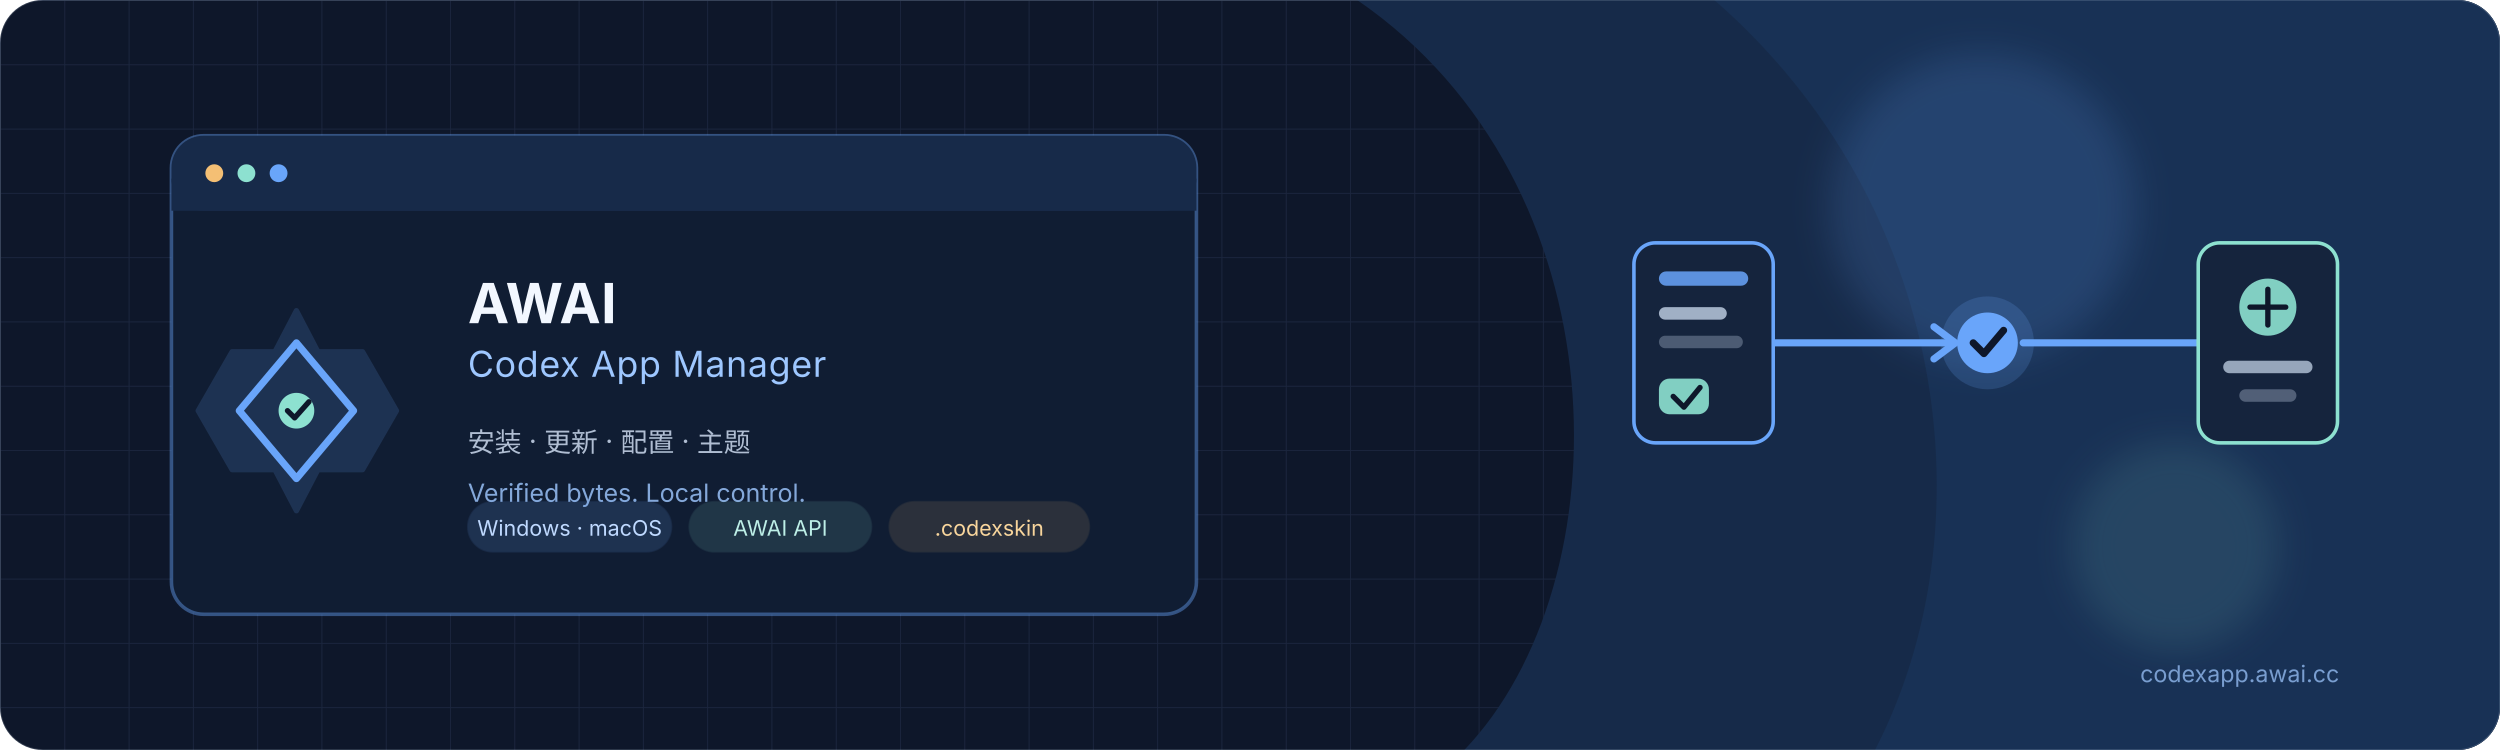
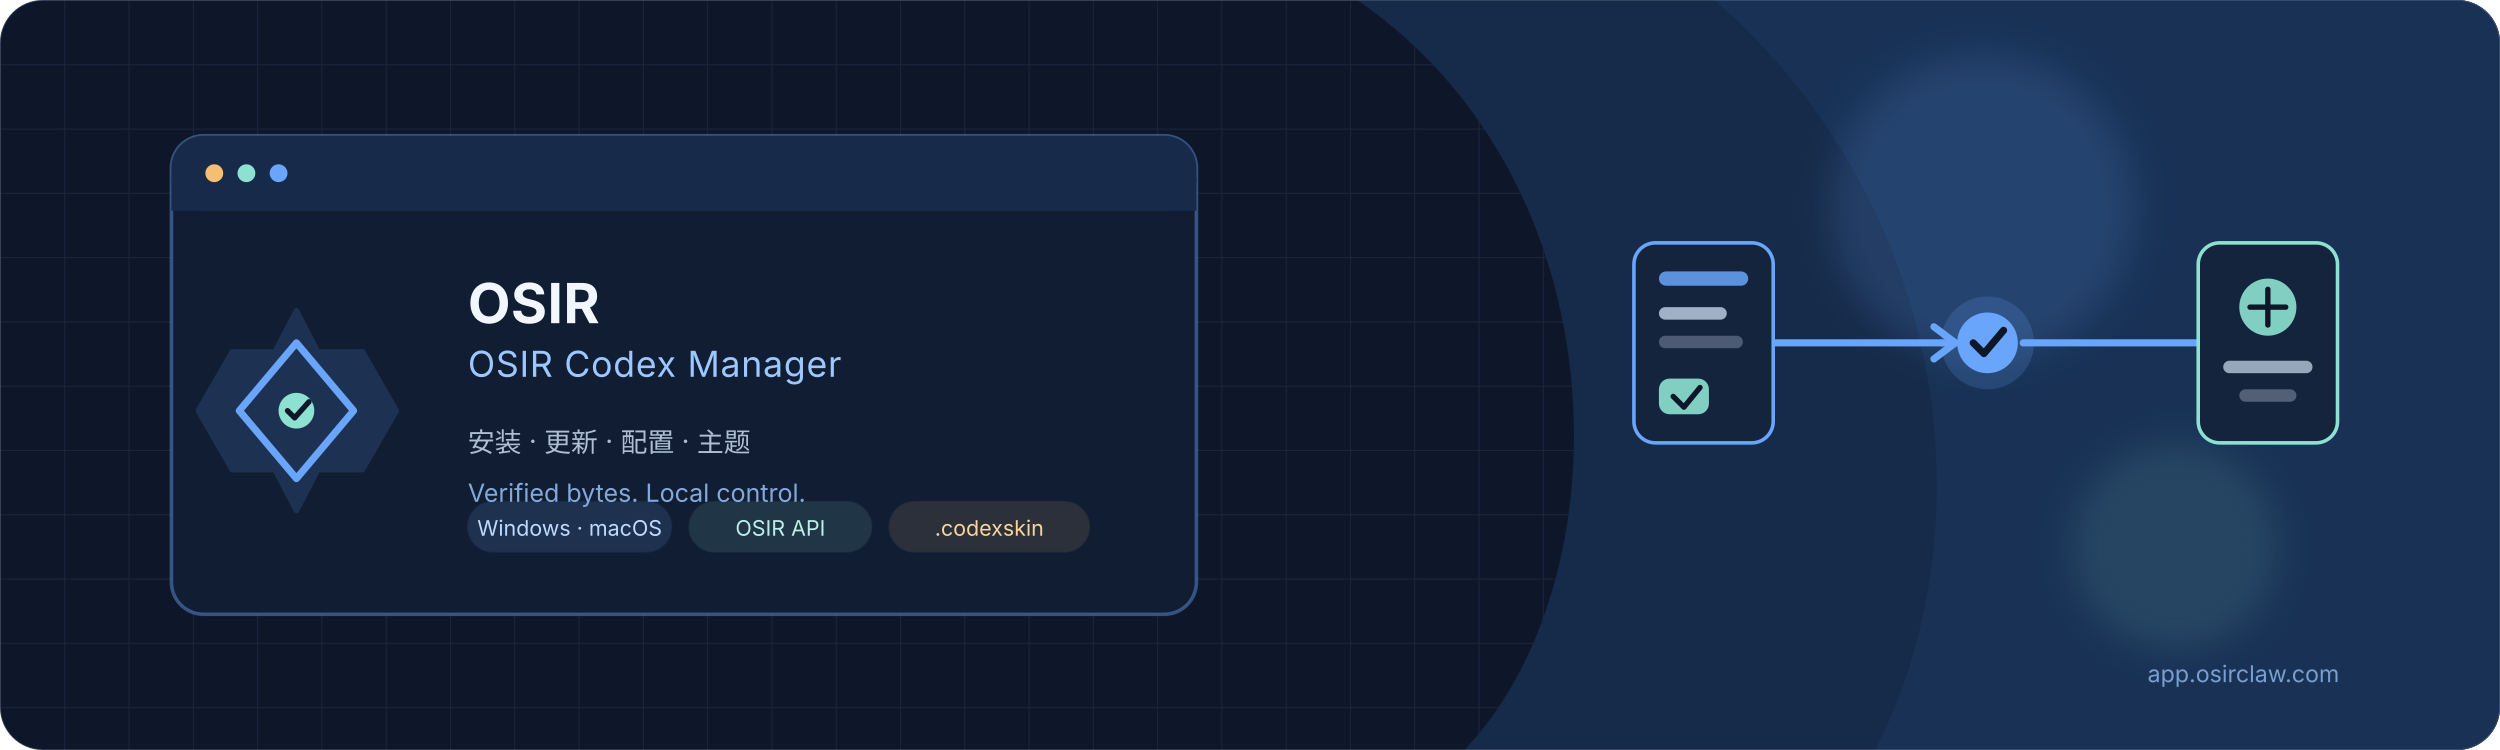
<svg xmlns="http://www.w3.org/2000/svg" viewBox="0 0 1400 420" role="img" aria-labelledby="title desc" font-family="-apple-system, BlinkMacSystemFont, 'Segoe UI', 'PingFang SC', 'Microsoft YaHei', system-ui, sans-serif">
  <defs>
    <clipPath id="frame">
      <rect width="1400" height="420" rx="24" />
    </clipPath>
    <pattern id="grid" width="36" height="36" patternUnits="userSpaceOnUse">
      <path d="M36 0H0V36" fill="none" stroke="#9EC7FF" stroke-opacity=".09" />
    </pattern>
    <filter id="glow" x="-80%" y="-80%" width="260%" height="260%">
      <feGaussianBlur stdDeviation="10" />
    </filter>
  </defs>
  <g clip-path="url(#frame)">
    <rect width="1400" height="420" fill="#0E172A" />
    <rect width="1400" height="420" fill="url(#grid)" />
    <path d="M760 0H1400V420H820C910 326 910 103 760 0Z" fill="#162A49" />
    <path d="M960 0H1400V420H1050C1114 296 1092 115 960 0Z" fill="#19365D" opacity=".58" />
    <circle cx="1110" cy="116" r="86" fill="#69A5FA" opacity=".16" filter="url(#glow)" />
    <circle cx="1218" cy="306" r="58" fill="#8DE1D0" opacity=".12" filter="url(#glow)" />
    <g transform="translate(915 94)">
      <path d="M56 98H178M218 98H340" fill="none" stroke="#69A5FA" stroke-width="4" stroke-linecap="round" />
      <path d="M168 89L180 98L168 107M330 89L342 98L330 107" fill="none" stroke="#69A5FA" stroke-width="4" stroke-linecap="round" stroke-linejoin="round" />
      <circle cx="198" cy="98" r="26" fill="#69A5FA" opacity=".18" />
      <circle cx="198" cy="98" r="17" fill="#69A5FA" />
      <path d="M190 98L196 104L207 91" fill="none" stroke="#0E172A" stroke-width="4" stroke-linecap="round" stroke-linejoin="round" />
      <rect x="0" y="42" width="78" height="112" rx="12" fill="#15243D" stroke="#69A5FA" stroke-width="2" />
      <rect x="14" y="58" width="50" height="8" rx="4" fill="#69A5FA" opacity=".85" />
      <rect x="14" y="78" width="38" height="7" rx="3.5" fill="#DCEBFF" opacity=".7" />
      <rect x="14" y="94" width="47" height="7" rx="3.5" fill="#DCEBFF" opacity=".28" />
      <rect x="14" y="118" width="28" height="20" rx="6" fill="#8DE1D0" opacity=".9" />
      <path d="M22 128L28 134L37 123" fill="none" stroke="#0E172A" stroke-width="3" stroke-linecap="round" stroke-linejoin="round" />
      <rect x="316" y="42" width="78" height="112" rx="12" fill="#15243D" stroke="#8DE1D0" stroke-width="2" />
      <circle cx="355" cy="78" r="16" fill="#8DE1D0" opacity=".9" />
      <path d="M355 68V88M345 78H365" stroke="#0E172A" stroke-width="3" stroke-linecap="round" />
      <rect x="330" y="108" width="50" height="7" rx="3.5" fill="#DCEBFF" opacity=".65" />
      <rect x="339" y="124" width="32" height="7" rx="3.5" fill="#DCEBFF" opacity=".3" />
    </g>
    <g transform="translate(96 76)">
      <rect width="574" height="268" rx="18" fill="#101D33" stroke="#69A5FA" stroke-opacity=".42" stroke-width="2" />
      <rect width="574" height="42" rx="18" fill="#172A49" />
      <rect y="24" width="574" height="18" fill="#172A49" />
      <circle cx="24" cy="21" r="5" fill="#F4BF74" />
      <circle cx="42" cy="21" r="5" fill="#8DE1D0" />
      <circle cx="60" cy="21" r="5" fill="#69A5FA" />
      <g transform="translate(34 74)">
        <path d="M36 24L48 47H73L92 80L73 113H48L36 136L24 113H0L-19 80L0 47H24Z" fill="#69A5FA" opacity=".16" stroke="#69A5FA" stroke-width="3" stroke-linejoin="round" />
        <path d="M36 42L68 80L36 118L4 80Z" fill="none" stroke="#69A5FA" stroke-width="4" stroke-linejoin="round" />
        <circle cx="36" cy="80" r="10" fill="#8DE1D0" />
        <path d="M31 80L35 84L43 75" fill="none" stroke="#0E172A" stroke-width="3" stroke-linecap="round" stroke-linejoin="round" />
      </g>
      <g transform="translate(166 81)">
-         <text x="0" y="24" font-size="31" font-weight="700" fill="#F2F7FF" letter-spacing=".2">AWAI</text>
-         <text x="0" y="54" font-size="20" fill="#9EC7FF" letter-spacing=".4">Codex App Manager</text>
+         <text x="0" y="24" font-size="31" font-weight="700" fill="#F2F7FF" letter-spacing=".2">OSIR</text>
+         <text x="0" y="54" font-size="20" fill="#9EC7FF" letter-spacing=".4">OSIR Codex Manager</text>
        <text x="0" y="96" font-size="15" fill="#DCEBFF" opacity=".78">安装 · 更新 · 配置 · 主题</text>
        <text x="0" y="124" font-size="14" fill="#9EC7FF" opacity=".82">Verified bytes. Local control.</text>
      </g>
      <g transform="translate(166 205)">
        <rect width="114" height="28" rx="14" fill="#69A5FA" opacity=".15" stroke="#69A5FA" stroke-opacity=".62" />
        <text x="57" y="19" text-anchor="middle" font-size="12" fill="#BFD9FF">Windows · macOS</text>
        <rect x="124" width="102" height="28" rx="14" fill="#8DE1D0" opacity=".13" stroke="#8DE1D0" stroke-opacity=".62" />
-         <text x="175" y="19" text-anchor="middle" font-size="12" fill="#BDEFE7">AWAI API</text>
+         <text x="175" y="19" text-anchor="middle" font-size="12" fill="#BDEFE7">OSIR API</text>
        <rect x="236" width="112" height="28" rx="14" fill="#F4BF74" opacity=".12" stroke="#F4BF74" stroke-opacity=".62" />
        <text x="292" y="19" text-anchor="middle" font-size="12" fill="#F8D59C">.codexskin</text>
      </g>
    </g>
-     <text x="1310" y="382" text-anchor="end" font-size="13" fill="#9EC7FF" opacity=".72">codexapp.awai.cc</text>
+     <text x="1310" y="382" text-anchor="end" font-size="13" fill="#9EC7FF" opacity=".72">app.osirclaw.com</text>
    <rect width="1400" height="420" rx="24" fill="none" stroke="#DCEBFF" stroke-opacity=".17" />
  </g>
</svg>
